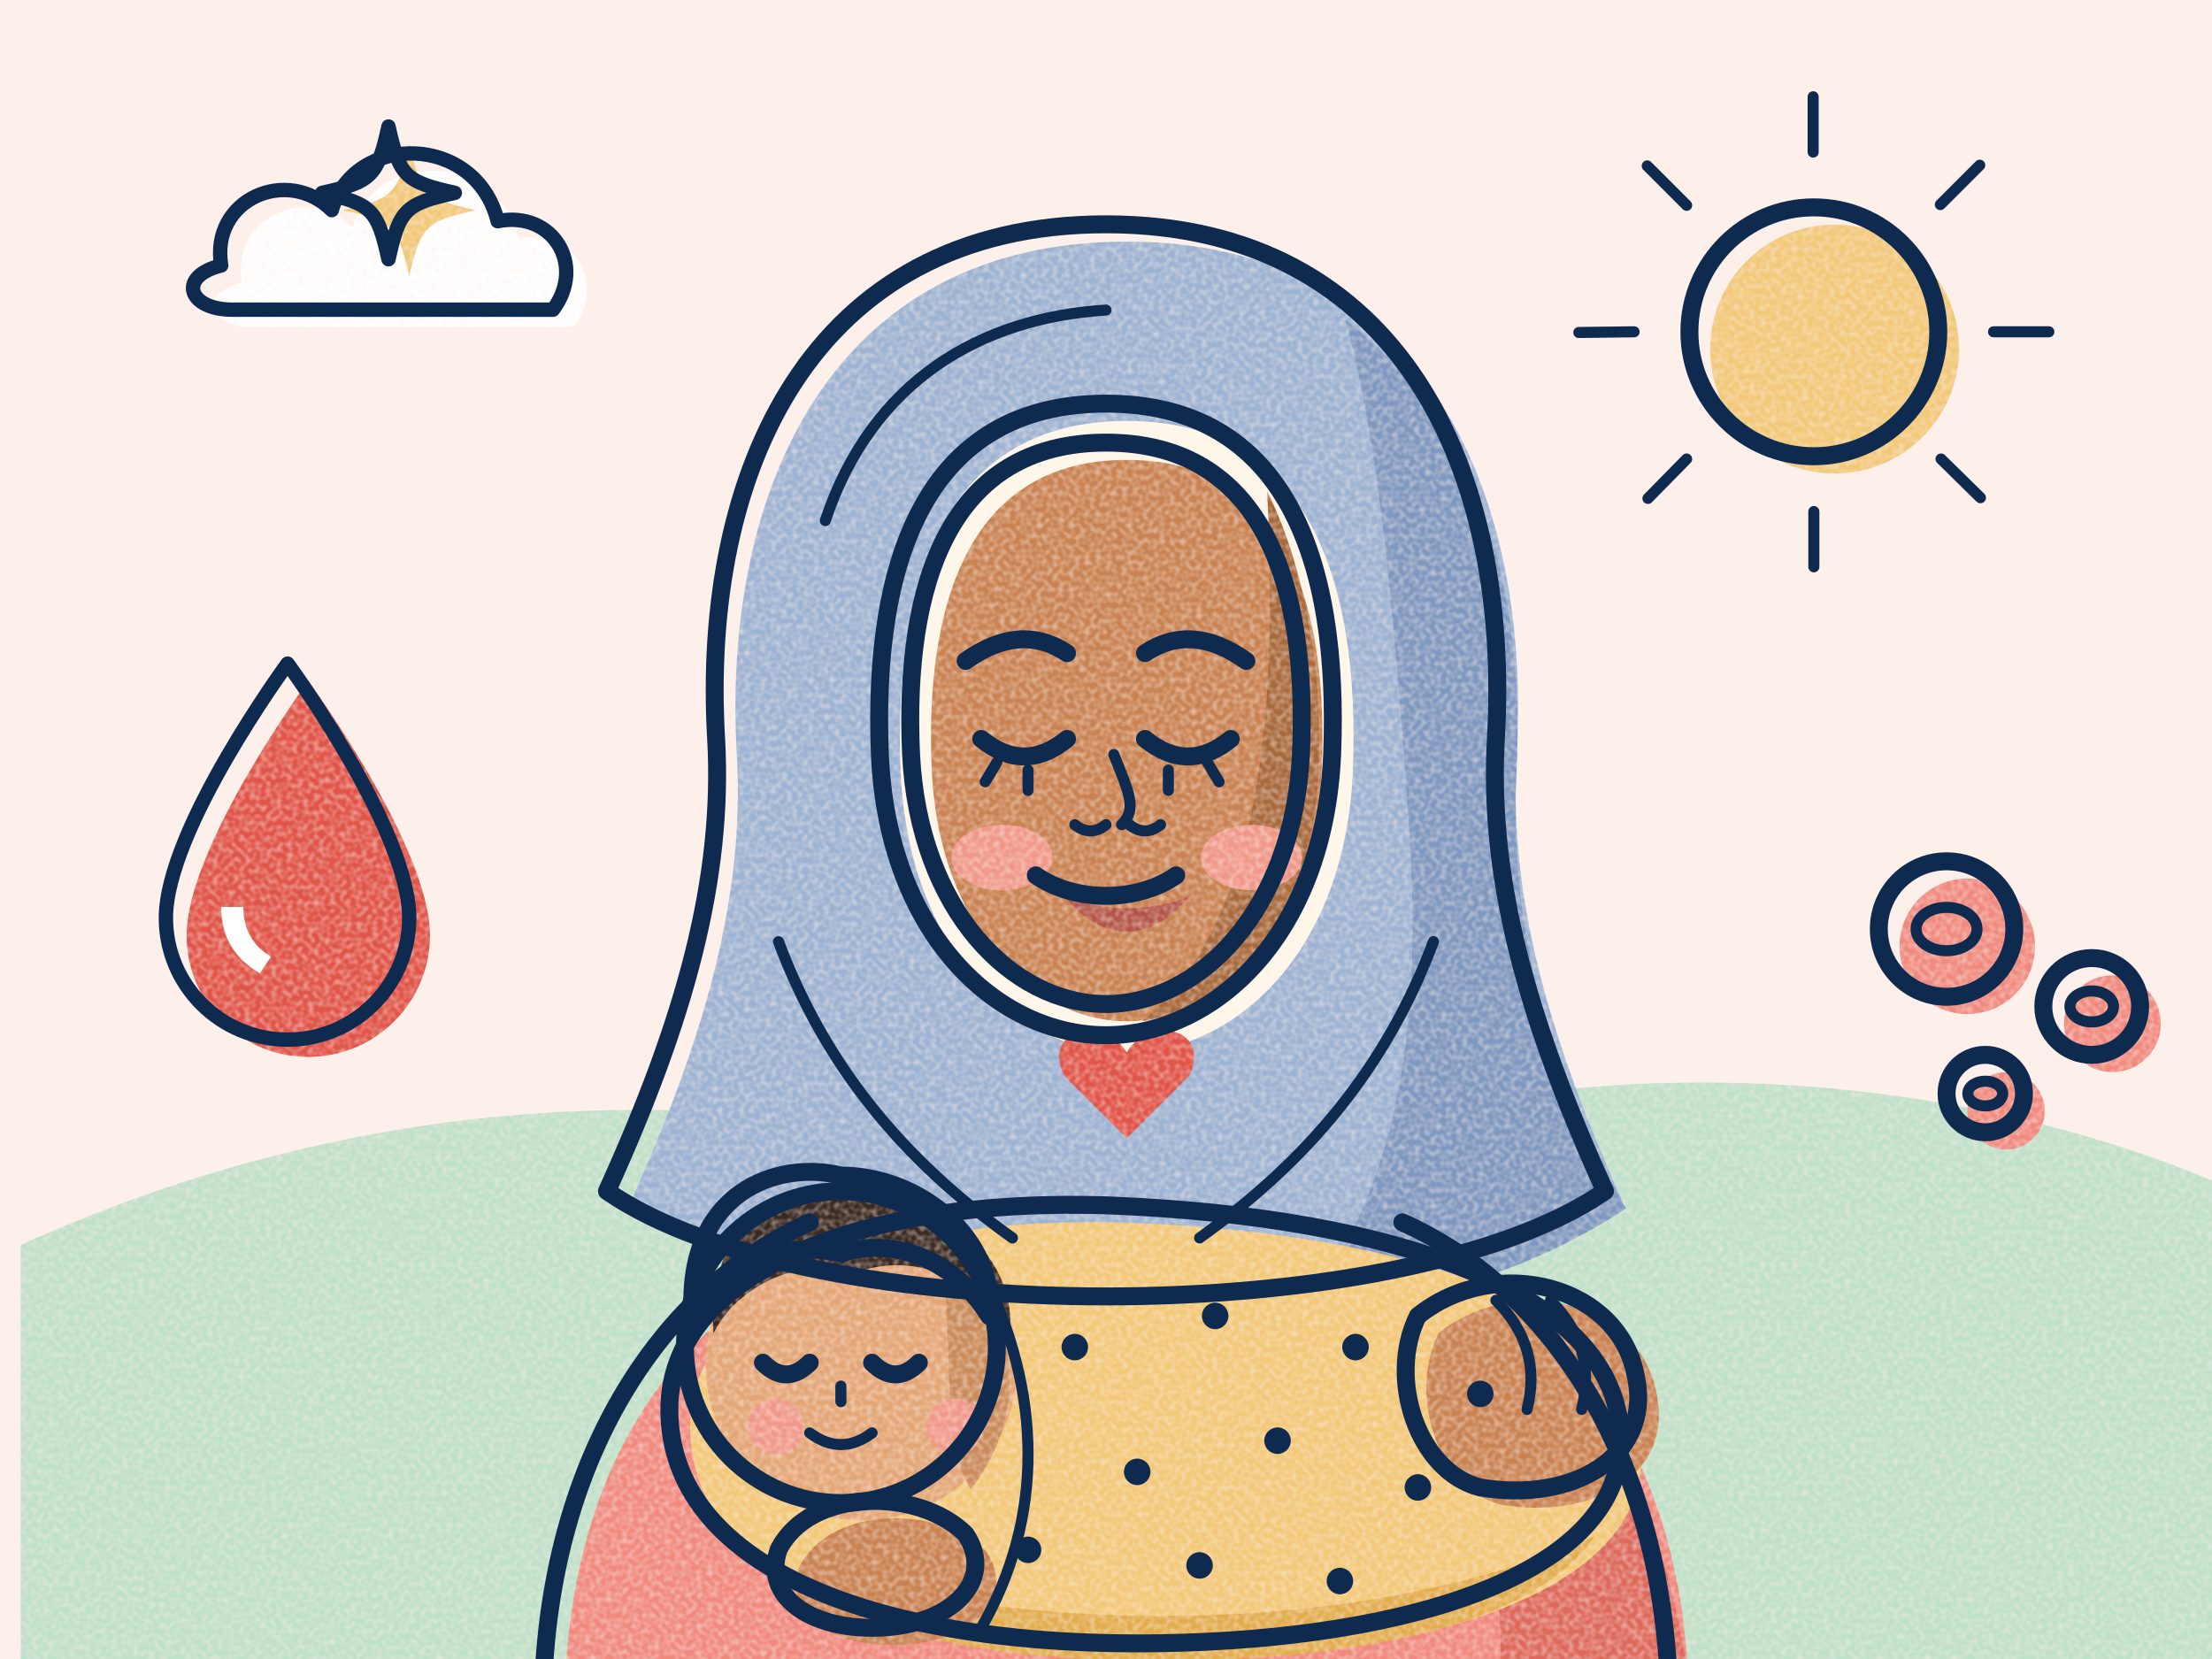
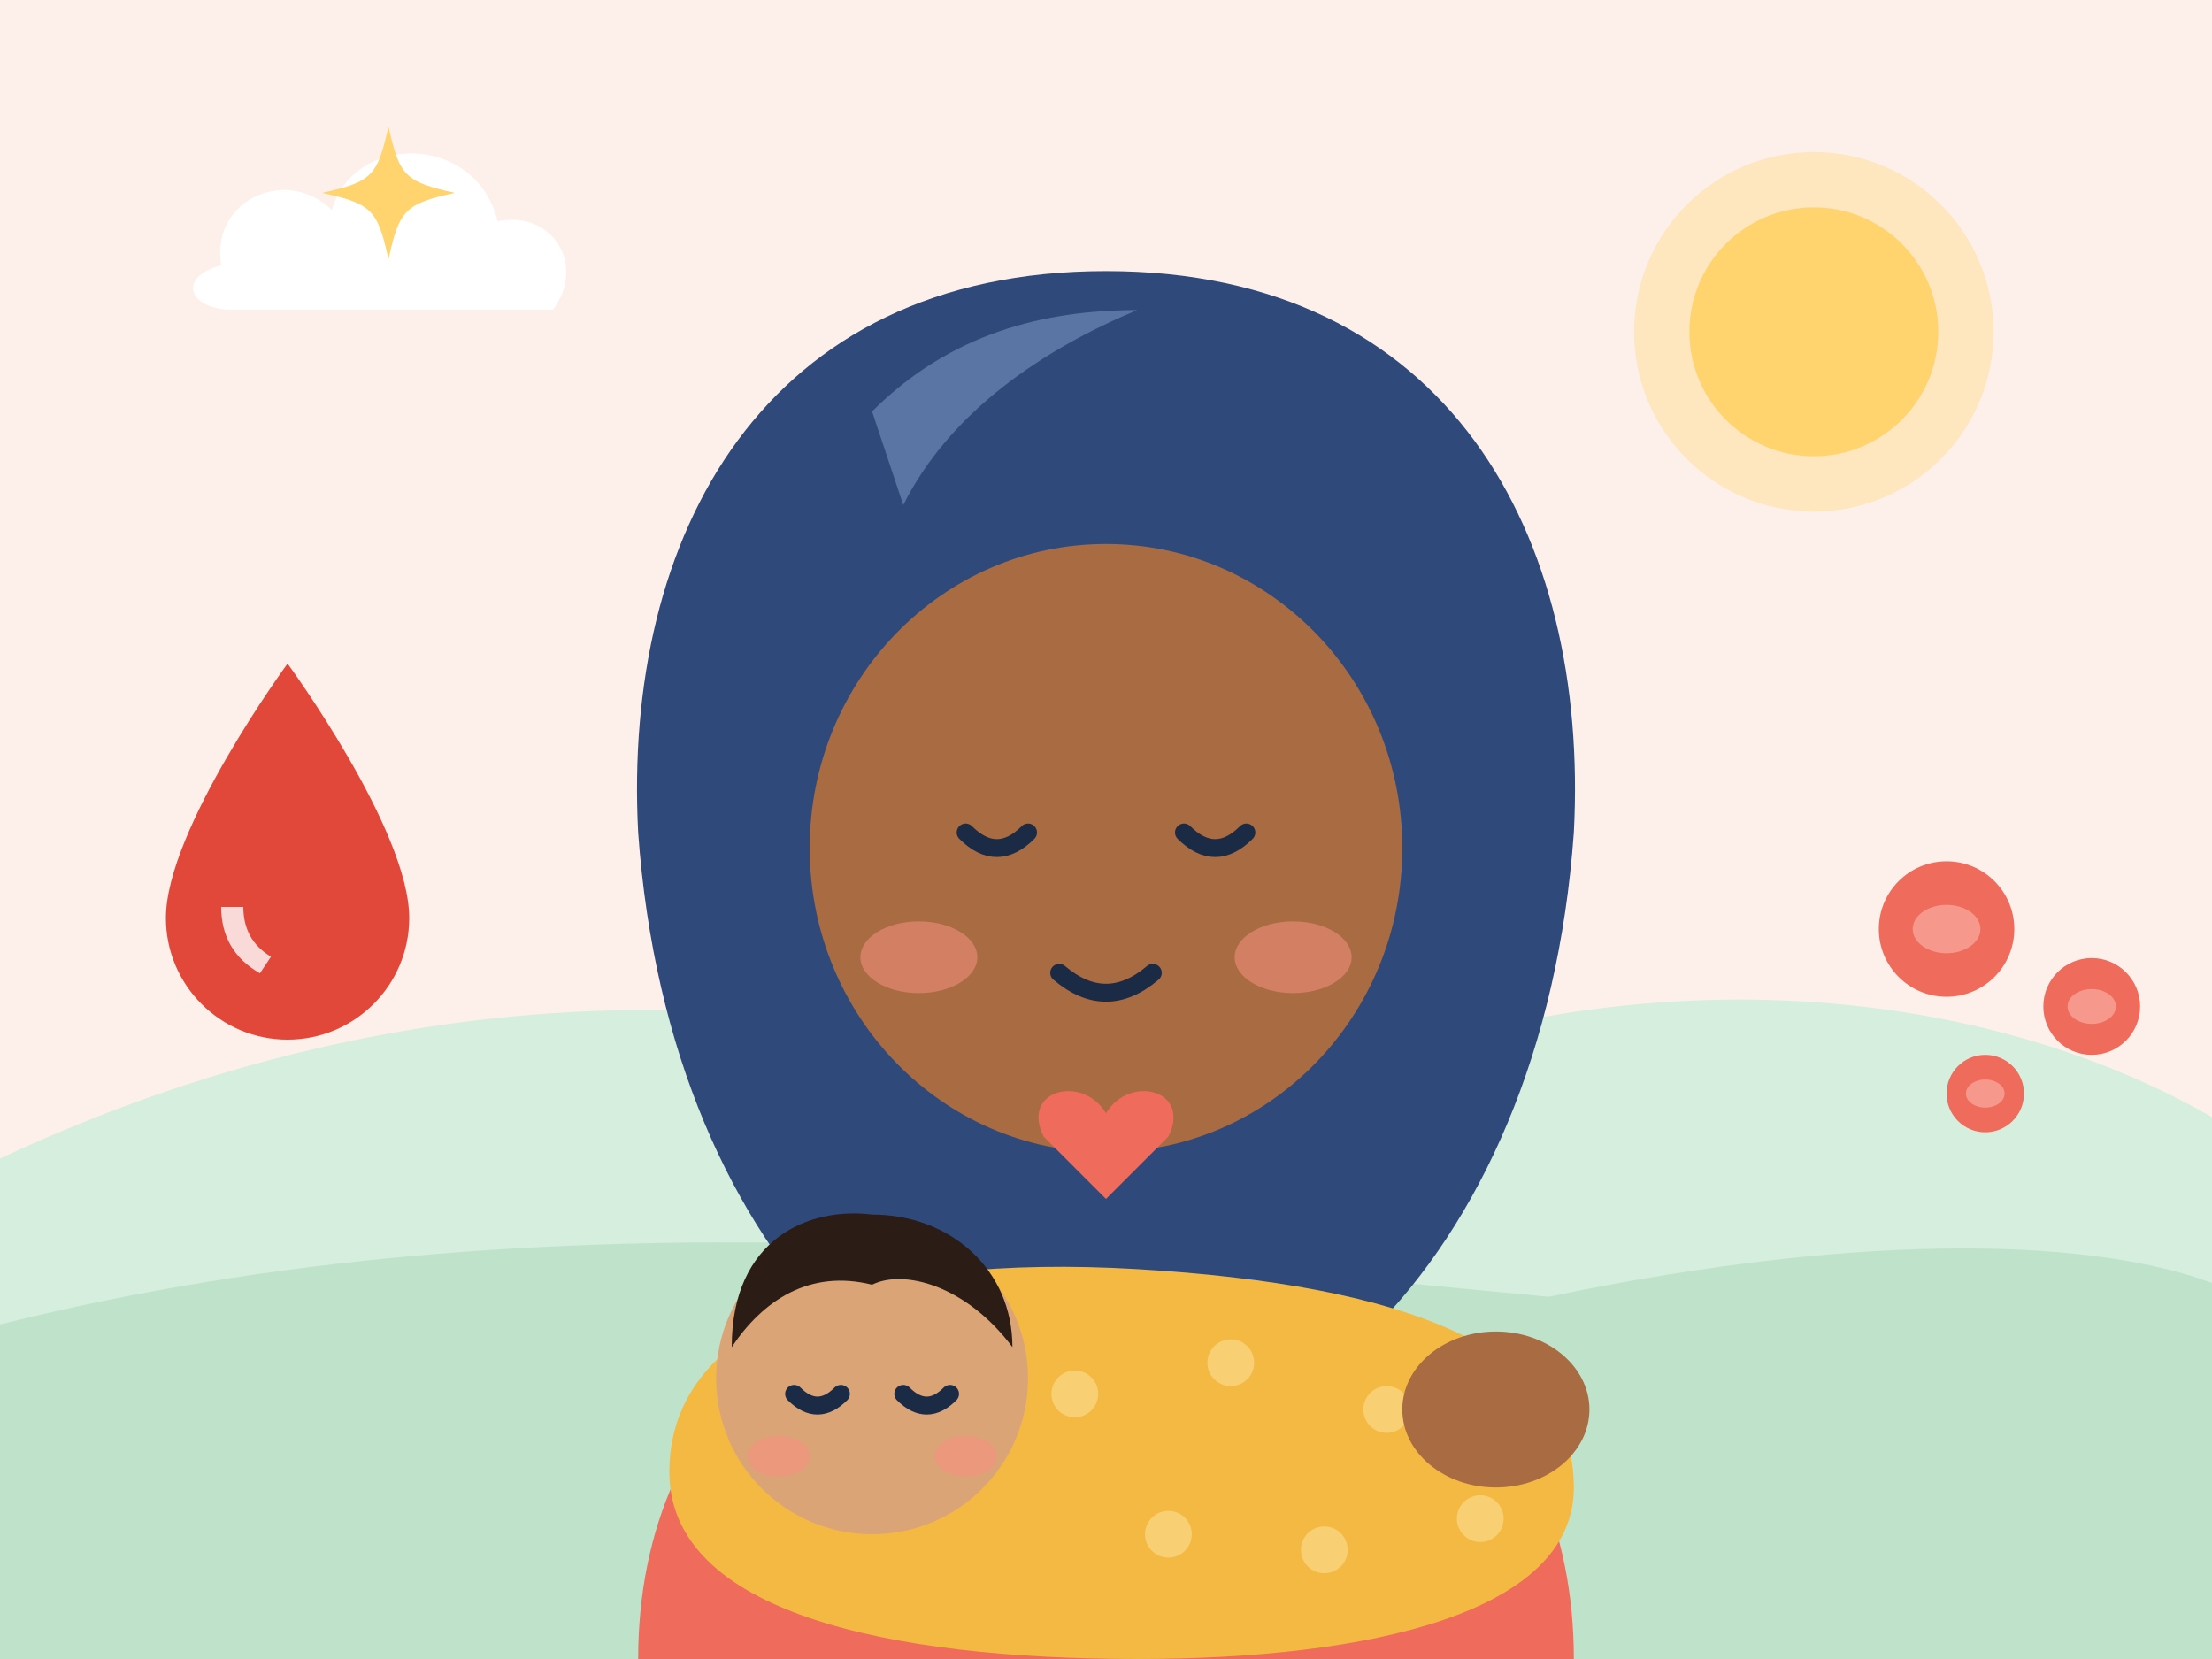
<svg xmlns="http://www.w3.org/2000/svg" viewBox="0 0 320 240" preserveAspectRatio="xMidYMid slice">
-   <defs>
-     <filter id="grain" x="0" y="0" width="100%" height="100%">
-       <feTurbulence type="fractalNoise" baseFrequency="1.3" numOctaves="1" seed="7" result="n" />
-       <feColorMatrix in="n" type="matrix" values="0 0 0 0 0  0 0 0 0 0  0 0 0 0 0  -1.1 0 0 0 1.42" result="m" />
-       <feComposite in="SourceGraphic" in2="m" operator="in" />
-     </filter>
-   </defs>
  <rect width="100%" height="100%" fill="#fdf0ea" />
-   <g transform="translate(3 2.5)" filter="url(#grain)">
-     <g transform="translate(262.4 48.0)">
-       <circle cx="0" cy="0" r="18" fill="#f2c879" />
-     </g>
-     <g transform="translate(32.0 38.4)">
-       <path transform="scale(0.8)" d="M0 0 C -2 -12 12 -18 20 -10 C 24 -24 46 -24 50 -8 C 60 -10 66 0 60 8 L 2 8 C -6 8 -8 2 0 0 Z" fill="#ffffff" />
-     </g>
-     <path d="M0 177.6 C 57.6 151.6 115.2 153.6 166.4 171.6 C 211.2 147.6 275.2 149.6 320.0 169.6 V 999 H 0 Z" fill="#bfe0c9" />
-     <g transform="translate(41.6 120.0)">
-       <path transform="scale(0.8)" d="M0 -30 C 0 -30 -22 0 -22 16 A 22 22 0 0 0 22 16 C 22 0 0 -30 0 -30 Z" fill="#e0554a" />
-     </g>
-     <g transform="translate(281.6 134.4) scale(0.700)">
-       <circle cx="0" cy="0" r="14" fill="#f08a7f" />
-     </g>
-     <g transform="translate(281.6 134.4) scale(0.700)">
-       <circle cx="30" cy="16" r="10" fill="#f08a7f" />
-     </g>
-     <g transform="translate(281.6 134.4) scale(0.700)">
-       <circle cx="8" cy="34" r="8" fill="#f08a7f" />
-     </g>
-     <g transform="translate(47.2 14.4) scale(1.128)">
-       <path d="M28 200 C 30 160 56 138 100 138 C 144 138 170 160 172 200 Z" fill="#f08a7f" />
-     </g>
-     <g transform="translate(47.2 14.4) scale(1.128)">
-       <path d="M138 146 C 158 156 168 174 172 200 L 148 200 C 148 178 144 160 138 146 Z" fill="#dd6a5d" />
-     </g>
-     <g transform="translate(47.2 14.4) scale(1.128)">
-       <path d="M100 16 C 62 16 48 48 50 82 C 51 100 46 118 36 140 C 62 158 138 158 164 140 C 154 118 149 100 150 82 C 152 48 138 16 100 16 Z" fill="#9db3d3" />
-     </g>
-     <g transform="translate(47.2 14.4) scale(1.128)">
-       <path d="M128 26 C 146 40 151 62 150 84 C 149 104 154 122 164 140 C 152 148 138 152 122 154 C 136 136 138 114 136 88 C 134 60 132 40 128 26 Z" fill="#7f98c0" />
-     </g>
-     <g transform="translate(47.2 14.4) scale(1.128)">
-       <path d="M100 39 C 77 39 70 59 71 84 C 72 107 86 120 100 120 C 114 120 128 107 129 84 C 130 59 123 39 100 39 Z" fill="#fff7ea" />
-     </g>
-     <g transform="translate(47.2 14.4) scale(1.128)">
-       <path d="M100 44 C 80 44 74 62 75 84 C 76 104 88 116 100 116 C 112 116 124 104 125 84 C 126 62 120 44 100 44 Z" fill="#c98352" />
-     </g>
-     <g transform="translate(47.2 14.4) scale(1.128)">
-       <path d="M118 48 C 126 64 127 90 120 104 C 114 112 108 115 102 116 C 114 106 120 86 118 48 Z" fill="#a86a3c" />
-     </g>
-     <g transform="translate(47.2 14.4) scale(1.128)">
-       <ellipse cx="84" cy="95" rx="6.5" ry="4.2" fill="#f0998a" />
-     </g>
-     <g transform="translate(47.2 14.4) scale(1.128)">
-       <ellipse cx="116" cy="95" rx="6.5" ry="4.2" fill="#f0998a" />
-     </g>
-     <g transform="translate(47.2 14.4) scale(1.128)">
-       <path d="M92 100 C 97 106 103 106 108 100 C 103 102 97 102 92 100 Z" fill="#b4554a" />
-     </g>
-     <g transform="translate(47.2 14.4) scale(1.128)">
-       <path d="M44 168 C 44 150 70 140 104 142 C 140 144 166 154 166 172 C 166 190 136 198 104 198 C 70 198 44 188 44 168 Z" fill="#f2c879" />
-     </g>
-     <g transform="translate(47.2 14.4) scale(1.128)">
-       <path d="M60 186 C 84 194 128 196 160 182 C 152 194 128 198 104 198 C 80 198 64 194 60 186 Z" fill="#e2ad4f" />
-     </g>
-     <g transform="translate(47.2 14.4) scale(1.128)">
-       <circle cx="66" cy="160" r="20" fill="#e3a676" />
-     </g>
-     <g transform="translate(47.2 14.4) scale(1.128)">
-       <path d="M76 144 C 86 152 88 166 80 176 C 76 170 78 156 76 144 Z" fill="#c98b5a" />
-     </g>
-     <g transform="translate(47.2 14.4) scale(1.128)">
-       <path d="M47 156 C 46 140 58 136 66 138 C 76 138 86 146 85 156 C 80 148 72 146 66 148 C 58 146 50 150 47 156 Z" fill="#3b2a22" />
-     </g>
-     <g transform="translate(47.2 14.4) scale(1.128)">
-       <circle cx="55" cy="168" r="3.6" fill="#f0998a" />
-       <circle cx="78" cy="168" r="3.6" fill="#f0998a" />
-     </g>
-     <g transform="translate(47.2 14.4) scale(1.128)">
-       <path d="M140 156 C 150 148 166 152 168 164 C 170 174 160 180 148 178 C 140 176 136 164 140 156 Z" fill="#c98352" />
-     </g>
-     <g transform="translate(47.2 14.4) scale(1.128)">
-       <path d="M58 186 C 62 178 76 178 82 184 C 86 190 80 196 70 196 C 62 196 56 192 58 186 Z" fill="#c98352" />
-     </g>
-     <g transform="translate(47.2 14.4) scale(1.128)">
-       <path d="M100 120 c -3 -5 -11 -3 -8 3 l 8 8 l 8 -8 c 3 -6 -5 -8 -8 -3 z" fill="#e0554a" />
-     </g>
-     <g transform="translate(56.2 27.9)">
-       <path transform="scale(0.8)" d="M0 -12 C 2 -3 3 -2 12 0 C 3 2 2 3 0 12 C -2 3 -3 2 -12 0 C -3 -2 -2 -3 0 -12 Z" fill="#f2c879" />
-     </g>
+   <g transform="translate(262.4 48.0)">
+     <circle r="26" opacity=".35" fill="#ffd36e" />
  </g>
-   <g stroke-linecap="round" stroke-linejoin="round" vector-effect="non-scaling-stroke">
-     <g transform="translate(262.4 48.0)">
-       <circle cx="0" cy="0" r="18" fill="none" stroke="#0e2a4f" stroke-width="2.60" />
-     </g>
-     <g transform="translate(262.4 48.0)">
-       <path d="M26.0 0.0 L34.0 0.0 M18.4 18.4 L24.1 24.0 M0.0 26.0 L0.0 34.0 M-18.4 18.4 L-24.0 24.1 M-26.0 0.0 L-34.0 0.1 M-18.4 -18.3 L-24.1 -24.0 M-0.1 -26.0 L-0.1 -34.0 M18.3 -18.4 L24.0 -24.1 " fill="none" stroke="#0e2a4f" stroke-width="1.60" />
-     </g>
-     <g transform="translate(32.0 38.4)">
-       <path transform="scale(0.8)" d="M0 0 C -2 -12 12 -18 20 -10 C 24 -24 46 -24 50 -8 C 60 -10 66 0 60 8 L 2 8 C -6 8 -8 2 0 0 Z" fill="none" stroke="#0e2a4f" stroke-width="2.60" />
-     </g>
-     <g transform="translate(41.6 120.0)">
-       <path transform="scale(0.8)" d="M0 -30 C 0 -30 -22 0 -22 16 A 22 22 0 0 0 22 16 C 22 0 0 -30 0 -30 Z" fill="none" stroke="#0e2a4f" stroke-width="2.60" />
-     </g>
-     <g transform="translate(41.6 120.0)">
-       <path transform="scale(0.8)" d="M-12 14 q0 8 7 12 l2 -3 q-5 -3 -5 -9 Z" fill="#fff" />
-     </g>
-     <g transform="translate(281.6 134.4) scale(0.700)">
-       <circle cx="0" cy="0" r="14" fill="none" stroke="#0e2a4f" stroke-width="3.71" />
-     </g>
-     <g transform="translate(281.6 134.4) scale(0.700)">
-       <ellipse cx="0" cy="0" rx="6.3" ry="4.48" fill="none" stroke="#0e2a4f" stroke-width="2.29" />
-     </g>
-     <g transform="translate(281.6 134.4) scale(0.700)">
-       <circle cx="30" cy="16" r="10" fill="none" stroke="#0e2a4f" stroke-width="3.71" />
-     </g>
-     <g transform="translate(281.6 134.4) scale(0.700)">
-       <ellipse cx="30" cy="16" rx="4.5" ry="3.2" fill="none" stroke="#0e2a4f" stroke-width="2.29" />
-     </g>
-     <g transform="translate(281.6 134.4) scale(0.700)">
-       <circle cx="8" cy="34" r="8" fill="none" stroke="#0e2a4f" stroke-width="3.71" />
-     </g>
-     <g transform="translate(281.6 134.4) scale(0.700)">
-       <ellipse cx="8" cy="34" rx="3.6" ry="2.56" fill="none" stroke="#0e2a4f" stroke-width="2.29" />
-     </g>
-     <g transform="translate(47.2 14.4) scale(1.128)">
-       <path d="M28 200 C 30 172 44 152 62 144 M172 200 C 170 172 156 152 138 144" fill="none" stroke="#0e2a4f" stroke-width="2.30" />
-     </g>
-     <g transform="translate(47.2 14.4) scale(1.128)">
-       <path d="M100 16 C 62 16 48 48 50 82 C 51 100 46 118 36 140 C 62 158 138 158 164 140 C 154 118 149 100 150 82 C 152 48 138 16 100 16 Z" fill="none" stroke="#0e2a4f" stroke-width="2.30" />
-     </g>
-     <g transform="translate(47.2 14.4) scale(1.128)">
-       <path d="M64 54 C 70 36 84 28 100 27 M58 108 C 64 124 74 136 88 146 M142 108 C 136 124 126 136 112 146" fill="none" stroke="#0e2a4f" stroke-width="1.42" />
-     </g>
-     <g transform="translate(47.2 14.4) scale(1.128)">
-       <path d="M100 39 C 77 39 70 59 71 84 C 72 107 86 120 100 120 C 114 120 128 107 129 84 C 130 59 123 39 100 39 Z" fill="none" stroke="#0e2a4f" stroke-width="2.30" />
-     </g>
-     <g transform="translate(47.2 14.4) scale(1.128)">
-       <path d="M100 44 C 80 44 74 62 75 84 C 76 104 88 116 100 116 C 112 116 124 104 125 84 C 126 62 120 44 100 44 Z" fill="none" stroke="#0e2a4f" stroke-width="2.30" />
-     </g>
-     <g transform="translate(47.2 14.4) scale(1.128)">
-       <path d="M82 72 q7 -5 13 -1 M105 71 q6 -4 13 1" fill="none" stroke="#0e2a4f" stroke-width="2.30" />
-     </g>
-     <g transform="translate(47.2 14.4) scale(1.128)">
-       <path d="M84 82 q5.5 4.5 11 0 M105 82 q5.5 4.5 11 0" fill="none" stroke="#0e2a4f" stroke-width="2.30" />
-     </g>
-     <g transform="translate(47.2 14.4) scale(1.128)">
-       <path d="M86 85 l-1.5 2.5 M90 86 v2.6 M108 86 v2.6 M113 85 l1.5 2.5" fill="none" stroke="#0e2a4f" stroke-width="1.42" />
-     </g>
-     <g transform="translate(47.2 14.4) scale(1.128)">
-       <path d="M101 84 C 103 89 104 91 102 93 M96 93 q2 1.6 4 0 M103 93 q2 1.6 4 0" fill="none" stroke="#0e2a4f" stroke-width="1.42" />
-     </g>
-     <g transform="translate(47.2 14.4) scale(1.128)">
-       <path d="M91 99.5 C 96 103 104 103 109 99.5" fill="none" stroke="#0e2a4f" stroke-width="2.30" />
-     </g>
-     <g transform="translate(47.2 14.4) scale(1.128)">
-       <path d="M44 168 C 44 150 70 140 104 142 C 140 144 166 154 166 172 C 166 190 136 198 104 198 C 70 198 44 188 44 168 Z" fill="none" stroke="#0e2a4f" stroke-width="2.30" />
-     </g>
-     <g transform="translate(47.2 14.4) scale(1.128)">
-       <circle cx="96" cy="160" r="1.7" fill="#0e2a4f" />
-       <circle cx="114" cy="156" r="1.7" fill="#0e2a4f" />
-       <circle cx="132" cy="160" r="1.7" fill="#0e2a4f" />
-       <circle cx="148" cy="166" r="1.7" fill="#0e2a4f" />
-       <circle cx="104" cy="176" r="1.7" fill="#0e2a4f" />
-       <circle cx="122" cy="172" r="1.7" fill="#0e2a4f" />
-       <circle cx="140" cy="178" r="1.7" fill="#0e2a4f" />
-       <circle cx="112" cy="188" r="1.7" fill="#0e2a4f" />
-       <circle cx="130" cy="190" r="1.7" fill="#0e2a4f" />
-       <circle cx="90" cy="186" r="1.7" fill="#0e2a4f" />
-     </g>
-     <g transform="translate(47.2 14.4) scale(1.128)">
-       <path d="M84 150 C 92 166 92 182 84 196" fill="none" stroke="#0e2a4f" stroke-width="1.42" />
-     </g>
-     <g transform="translate(47.2 14.4) scale(1.128)">
-       <circle cx="66" cy="160" r="20" fill="none" stroke="#0e2a4f" stroke-width="2.30" />
-     </g>
-     <g transform="translate(47.2 14.4) scale(1.128)">
-       <path d="M47 156 C 46 140 58 136 66 138 C 76 138 86 146 85 156 C 80 148 72 146 66 148 C 58 146 50 150 47 156 Z" fill="none" stroke="#0e2a4f" stroke-width="2.30" />
-     </g>
-     <g transform="translate(47.2 14.4) scale(1.128)">
-       <path d="M56 162 q3 3 6 0 M70 162 q3 3 6 0" fill="none" stroke="#0e2a4f" stroke-width="2.30" />
-     </g>
-     <g transform="translate(47.2 14.4) scale(1.128)">
-       <path d="M62 171 q4 3 8 0 M66 165 v2" fill="none" stroke="#0e2a4f" stroke-width="1.42" />
-     </g>
-     <g transform="translate(47.2 14.4) scale(1.128)">
-       <path d="M140 156 C 150 148 166 152 168 164 C 170 174 160 180 148 178 C 140 176 136 164 140 156 Z" fill="none" stroke="#0e2a4f" stroke-width="2.30" />
-     </g>
-     <g transform="translate(47.2 14.4) scale(1.128)">
-       <path d="M150 154 q6 6 4 14 M157 154 q6 6 4 14" fill="none" stroke="#0e2a4f" stroke-width="1.42" />
-     </g>
-     <g transform="translate(47.2 14.4) scale(1.128)">
-       <path d="M58 186 C 62 178 76 178 82 184 C 86 190 80 196 70 196 C 62 196 56 192 58 186 Z" fill="none" stroke="#0e2a4f" stroke-width="2.30" />
-     </g>
-     <g transform="translate(56.2 27.9)">
-       <path transform="scale(0.8)" d="M0 -12 C 2 -3 3 -2 12 0 C 3 2 2 3 0 12 C -2 3 -3 2 -12 0 C -3 -2 -2 -3 0 -12 Z" fill="none" stroke="#0e2a4f" stroke-width="2.60" />
-     </g>
+   <g transform="translate(262.4 48.0)">
+     <circle r="18" fill="#ffd36e" />
+   </g>
+   <g transform="translate(32.0 38.4)">
+     <path transform="scale(0.8)" d="M0 0 C -2 -12 12 -18 20 -10 C 24 -24 46 -24 50 -8 C 60 -10 66 0 60 8 L 2 8 C -6 8 -8 2 0 0 Z" fill="#ffffff" />
+   </g>
+   <path d="M0 167.6 C 64.0 137.6 128.0 141.6 176.0 163.6 C 224.0 137.6 281.6 139.6 320.0 161.6 V 999 H 0 Z" fill="#d6eedd" />
+   <path d="M0 191.6 C 80.0 171.6 160.0 181.6 224.0 187.6 C 272.0 177.6 304.0 179.6 320.0 185.6 V 999 H 0 Z" fill="#bfe3ca" />
+   <g transform="translate(41.6 120.0)">
+     <path transform="scale(0.8)" d="M0 -30 C 0 -30 -22 0 -22 16 A 22 22 0 0 0 22 16 C 22 0 0 -30 0 -30 Z" fill="#e2483a" />
+   </g>
+   <g transform="translate(41.6 120.0)">
+     <path transform="scale(0.8)" d="M-12 14 q0 8 7 12 l2 -3 q-5 -3 -5 -9 Z" opacity=".8" fill="#fff" />
+   </g>
+   <g transform="translate(281.6 134.4) scale(0.700)">
+     <circle cx="0" cy="0" r="14" fill="#ef6b5b" />
+   </g>
+   <g transform="translate(281.6 134.4) scale(0.700)">
+     <ellipse cx="0" cy="0" rx="7.0" ry="5.0" fill="#f6988c" />
+   </g>
+   <g transform="translate(281.6 134.4) scale(0.700)">
+     <circle cx="30" cy="16" r="10" fill="#ef6b5b" />
+   </g>
+   <g transform="translate(281.6 134.4) scale(0.700)">
+     <ellipse cx="30" cy="16" rx="5.0" ry="3.6" fill="#f6988c" />
+   </g>
+   <g transform="translate(281.6 134.4) scale(0.700)">
+     <circle cx="8" cy="34" r="8" fill="#ef6b5b" />
+   </g>
+   <g transform="translate(281.6 134.4) scale(0.700)">
+     <ellipse cx="8" cy="34" rx="4.0" ry="2.9" fill="#f6988c" />
+   </g>
+   <g transform="translate(47.2 14.4) scale(1.128)">
+     <path d="M40 200 C 40 166 66 146 100 146 C 134 146 160 166 160 200 Z" fill="#ef6b5b" />
+   </g>
+   <g transform="translate(47.2 14.4) scale(1.128)">
+     <path d="M100 22 C 56 22 38 56 40 94 C 42 122 52 144 66 158 C 82 168 118 168 134 158 C 148 144 158 122 160 94 C 162 56 144 22 100 22 Z" fill="#2f4a7a" />
+   </g>
+   <g transform="translate(47.2 14.4) scale(1.128)">
+     <path d="M70 40 C 80 30 92 27 104 27 C 92 32 80 40 74 52 Z" fill="#5a74a3" />
+   </g>
+   <g transform="translate(47.2 14.4) scale(1.128)">
+     <ellipse cx="100" cy="96" rx="38" ry="39" fill="#a96b42" />
+   </g>
+   <g transform="translate(47.2 14.4) scale(1.128)">
+     <path d="M82 94 q4 4 8 0 M110 94 q4 4 8 0" fill="none" stroke="#1c2b45" stroke-width="2.30" stroke-linecap="round" stroke-linejoin="round" />
+   </g>
+   <g transform="translate(47.2 14.4) scale(1.128)">
+     <ellipse cx="76" cy="110" rx="7.5" ry="4.6" opacity=".55" fill="#f58f80" />
+   </g>
+   <g transform="translate(47.2 14.4) scale(1.128)">
+     <ellipse cx="124" cy="110" rx="7.5" ry="4.6" opacity=".55" fill="#f58f80" />
+   </g>
+   <g transform="translate(47.2 14.4) scale(1.128)">
+     <path d="M94 112 q6 5.1 12 0" fill="none" stroke="#1c2b45" stroke-width="2.30" stroke-linecap="round" stroke-linejoin="round" />
+   </g>
+   <g transform="translate(47.2 14.4) scale(1.128)">
+     <path d="M44 176 C 44 156 70 148 104 150 C 138 152 160 160 160 178 C 160 194 134 200 104 200 C 72 200 44 194 44 176 Z" fill="#f4b942" />
+   </g>
+   <g transform="translate(47.2 14.4) scale(1.128)">
+     <circle cx="96" cy="166" r="3" fill="#f8cf73" />
+     <circle cx="116" cy="162" r="3" fill="#f8cf73" />
+     <circle cx="136" cy="168" r="3" fill="#f8cf73" />
+     <circle cx="108" cy="184" r="3" fill="#f8cf73" />
+     <circle cx="128" cy="186" r="3" fill="#f8cf73" />
+     <circle cx="148" cy="182" r="3" fill="#f8cf73" />
+   </g>
+   <g transform="translate(47.2 14.4) scale(1.128)">
+     <circle cx="70" cy="164" r="20" fill="#dba477" />
+   </g>
+   <g transform="translate(47.2 14.4) scale(1.128)">
+     <path d="M52 160 C 52 146 62 142 70 143 C 80 143 88 150 88 160 C 82 152 74 150 70 152 C 62 150 56 154 52 160 Z" fill="#2b1d16" />
+   </g>
+   <g transform="translate(47.2 14.4) scale(1.128)">
+     <path d="M60 166 q3 3 6 0 M74 166 q3 3 6 0" fill="none" stroke="#1c2b45" stroke-width="2.30" stroke-linecap="round" stroke-linejoin="round" />
+   </g>
+   <g transform="translate(47.2 14.4) scale(1.128)">
+     <ellipse cx="58" cy="174" rx="4" ry="2.6" opacity=".6" fill="#f58f80" />
+     <ellipse cx="82" cy="174" rx="4" ry="2.6" opacity=".6" fill="#f58f80" />
+   </g>
+   <g transform="translate(47.2 14.4) scale(1.128)">
+     <ellipse cx="150" cy="168" rx="12" ry="10" fill="#a96b42" />
+   </g>
+   <g transform="translate(47.2 14.4) scale(1.128)">
+     <path d="M100 130 c -3 -5 -11 -3 -8 3 l 8 8 l 8 -8 c 3 -6 -5 -8 -8 -3 z" fill="#ef6b5b" />
+   </g>
+   <g transform="translate(56.2 27.9)">
+     <path transform="scale(0.8)" d="M0 -12 C 2 -3 3 -2 12 0 C 3 2 2 3 0 12 C -2 3 -3 2 -12 0 C -3 -2 -2 -3 0 -12 Z" fill="#ffd36e" />
  </g>
</svg>
